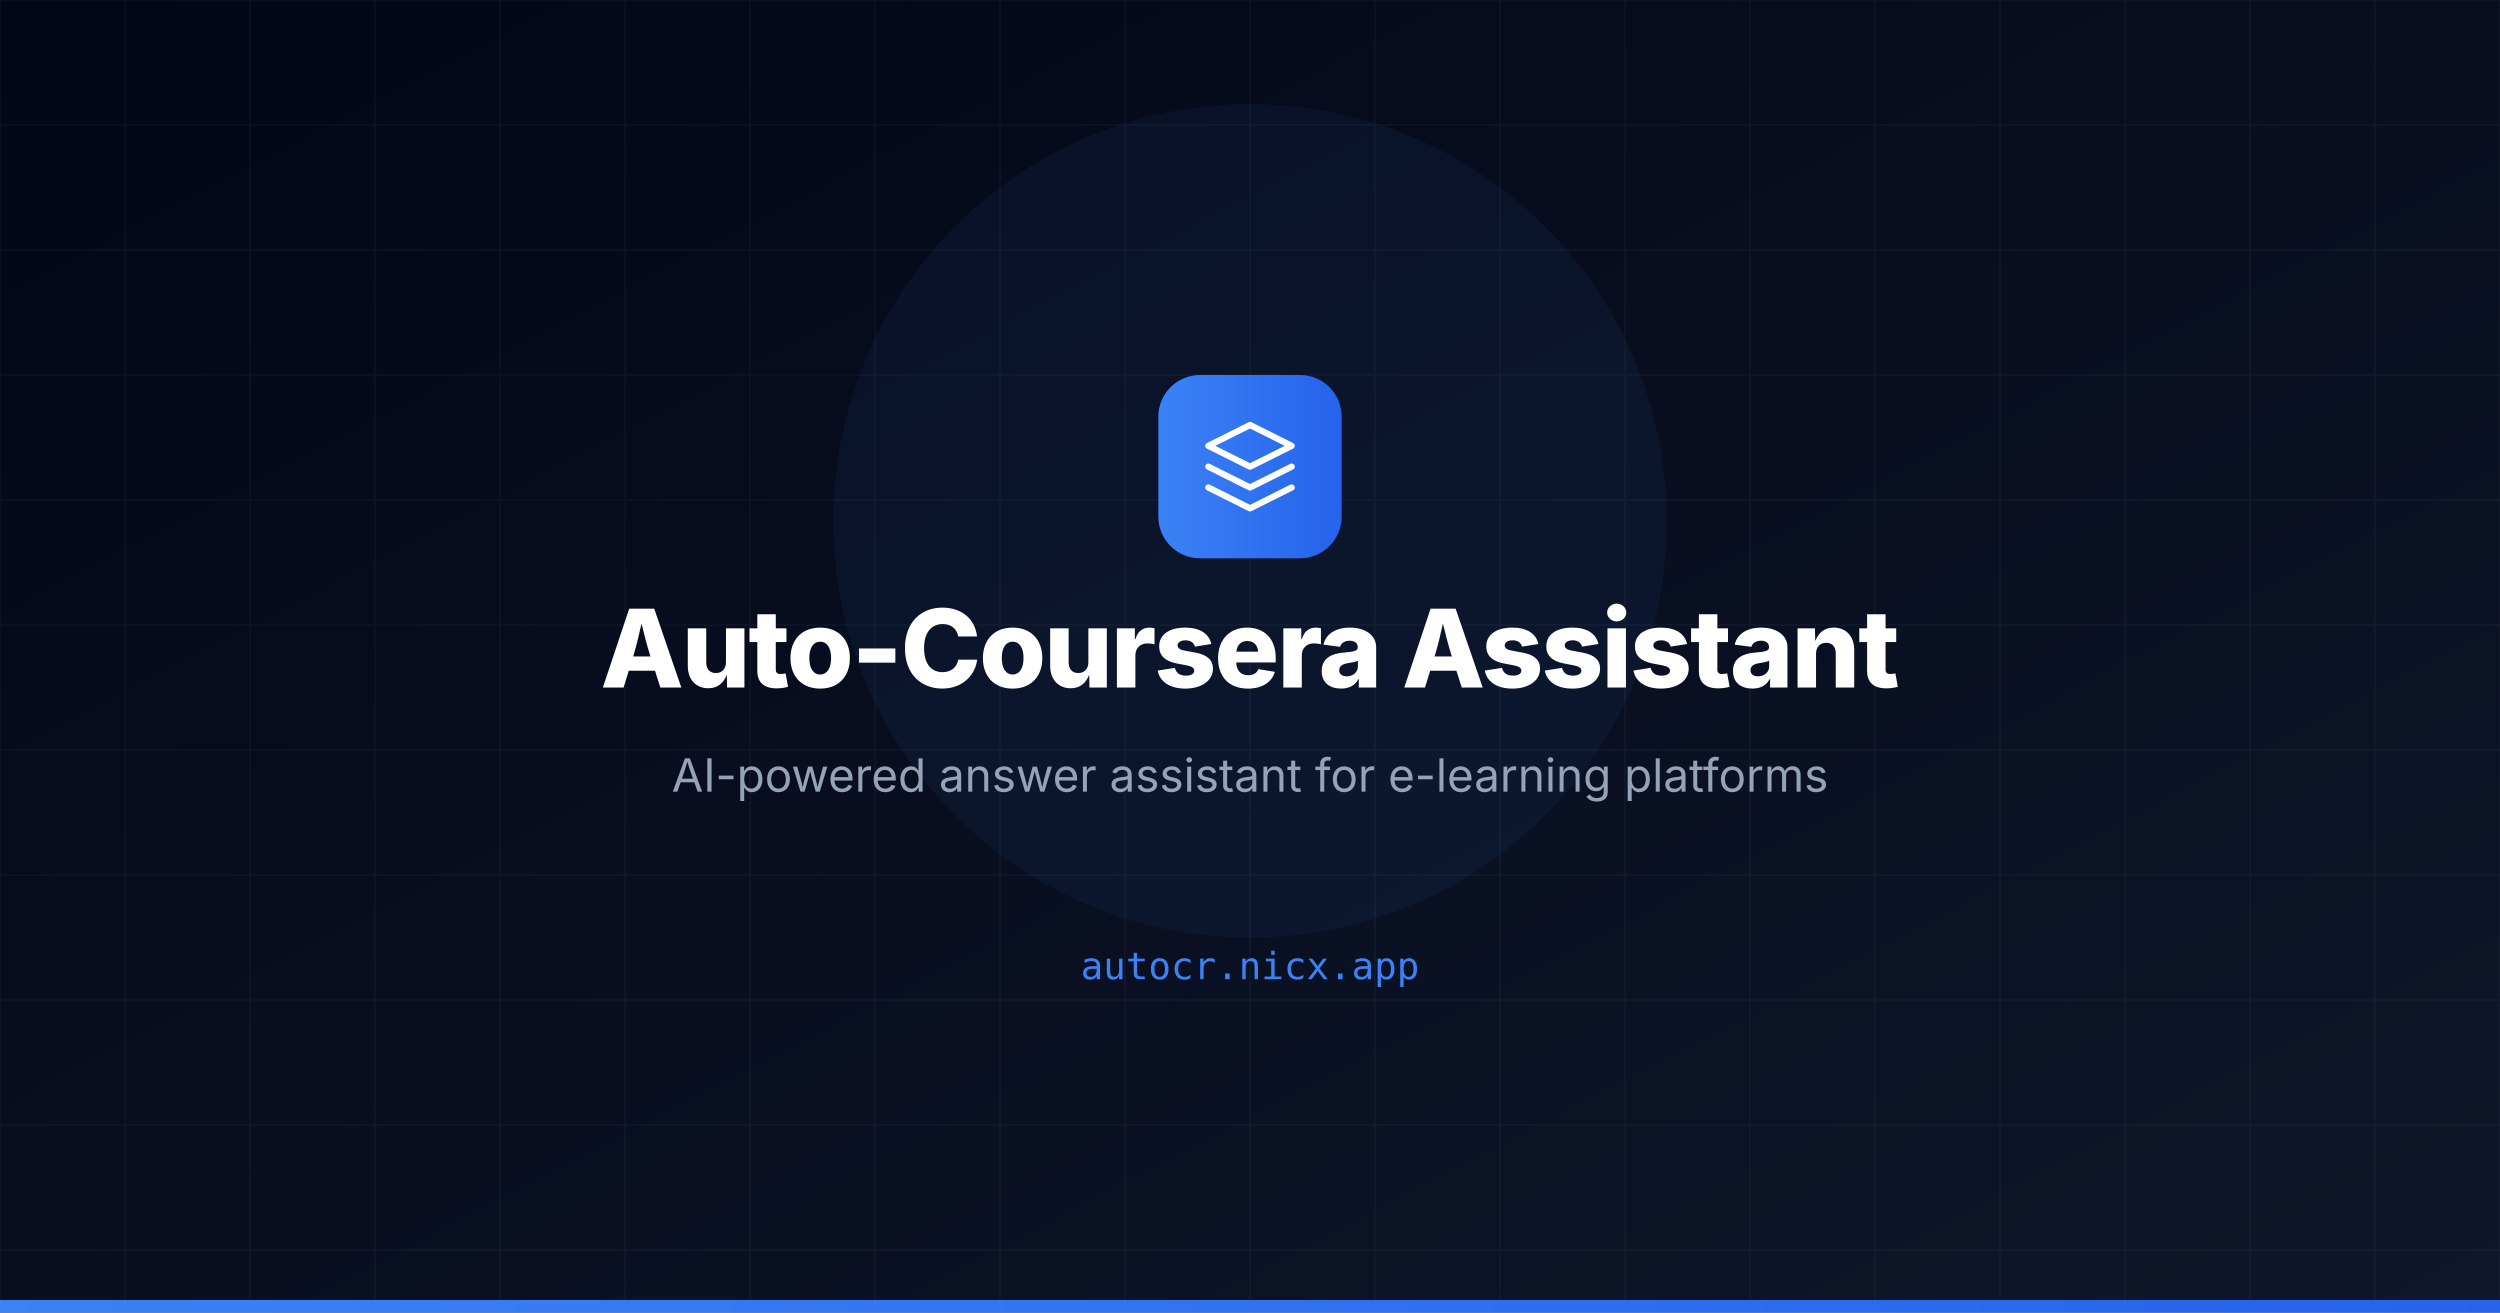
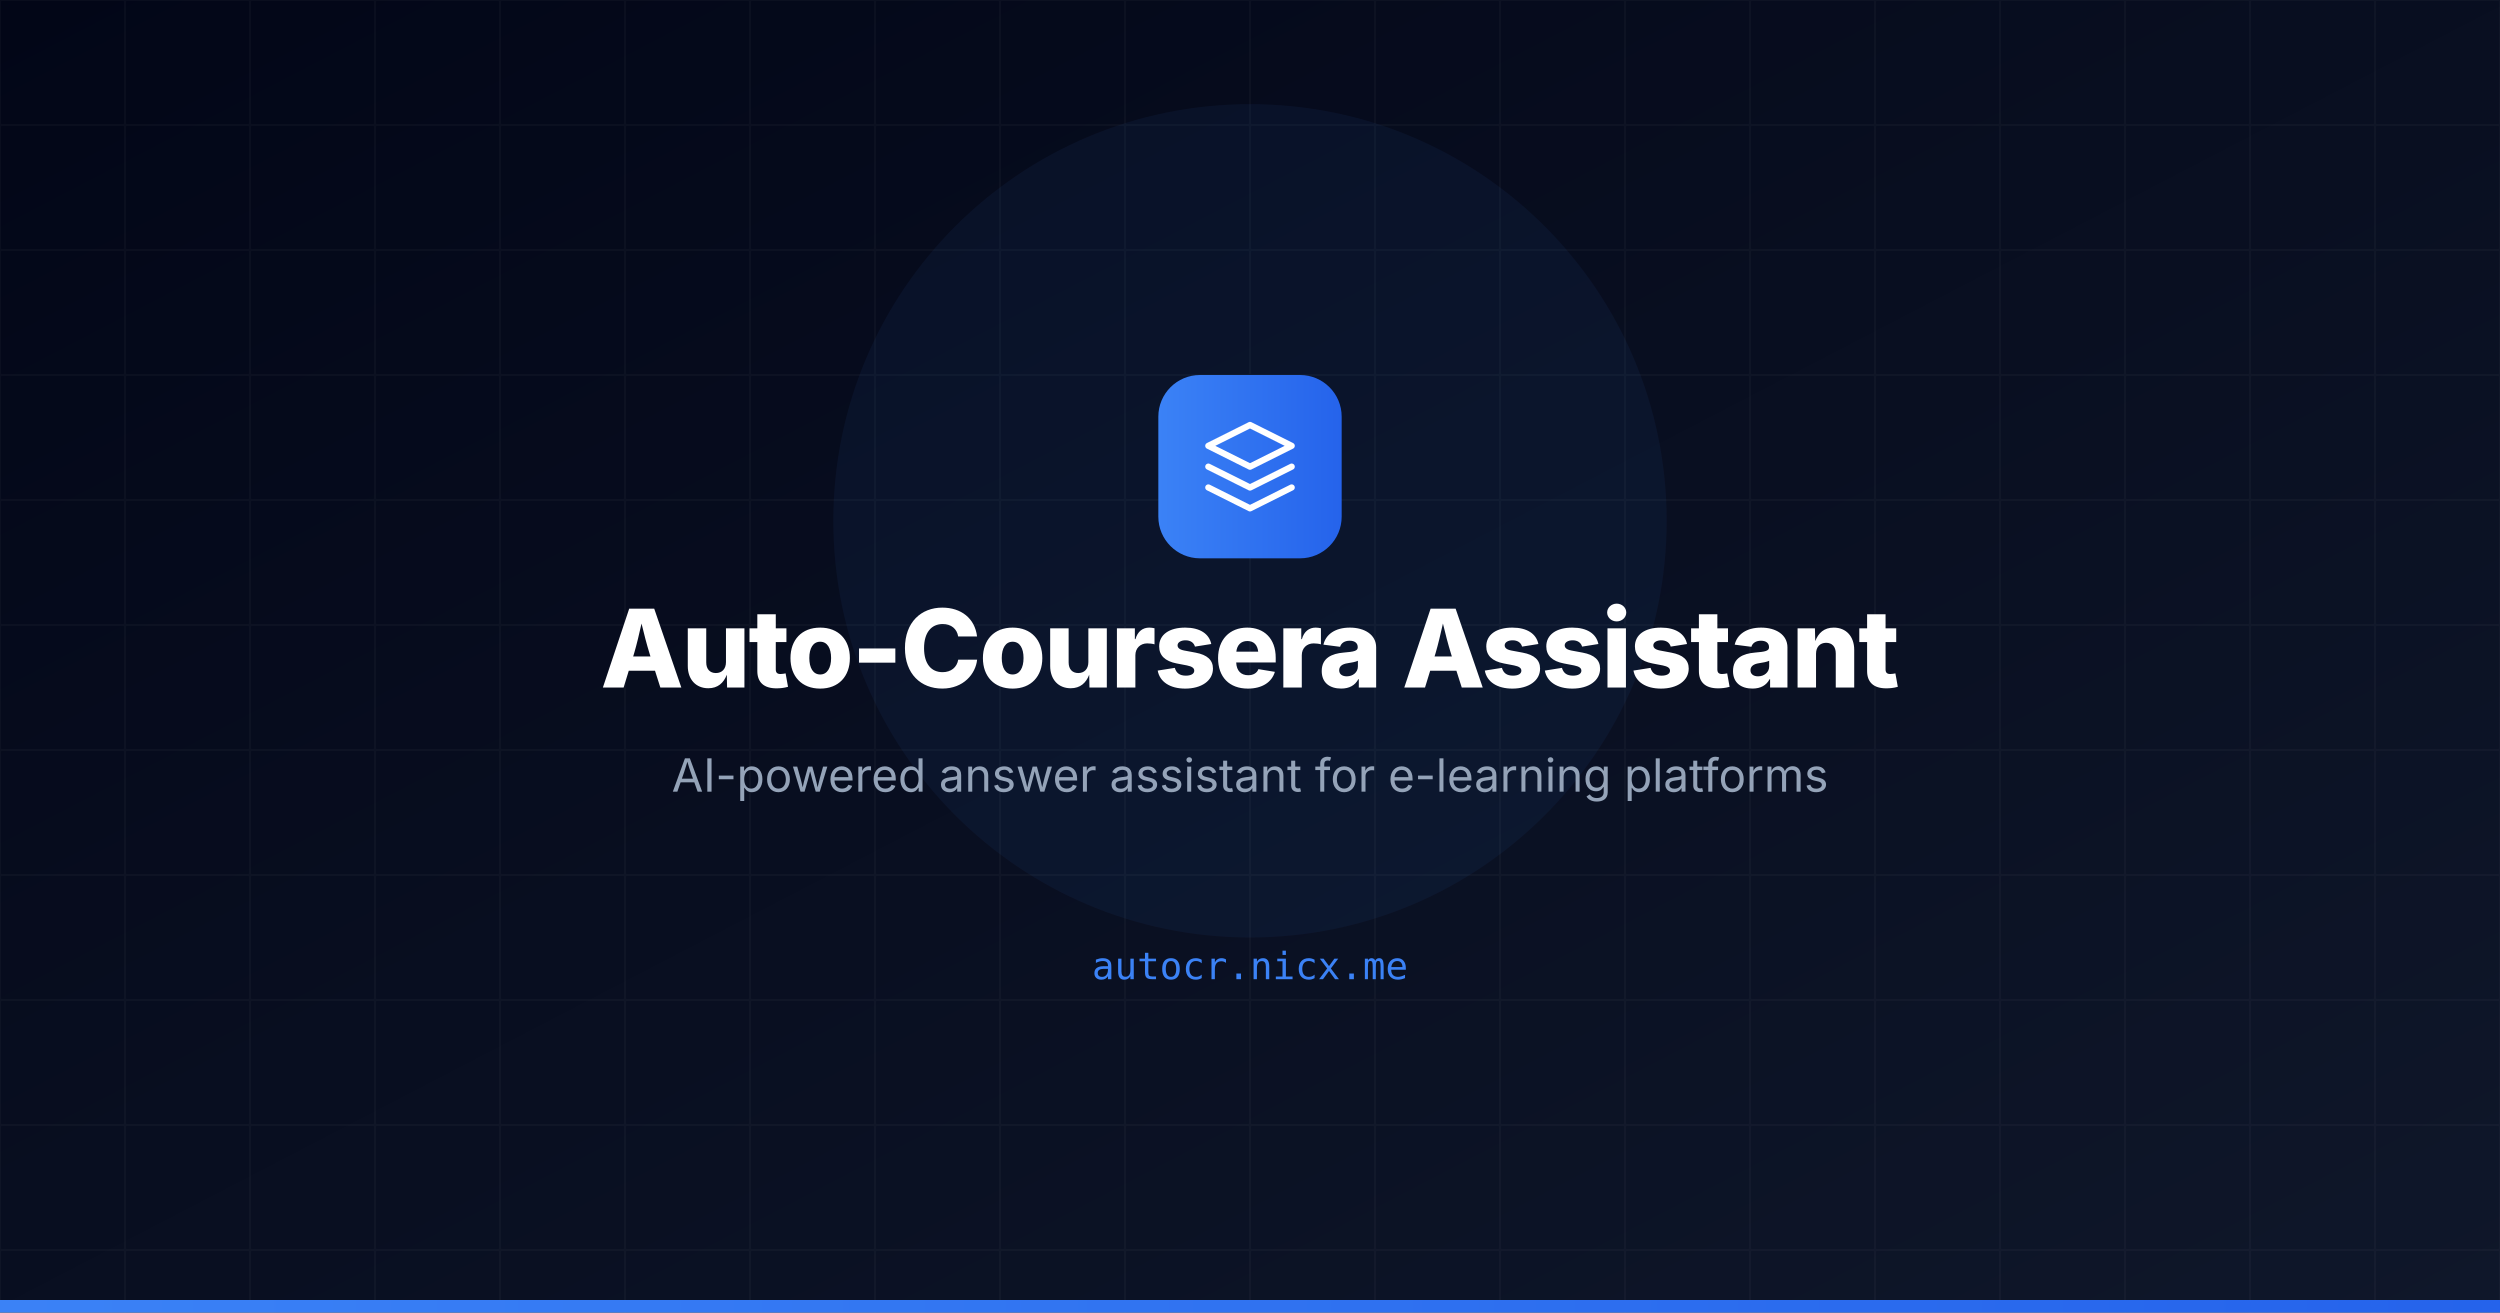
<svg xmlns="http://www.w3.org/2000/svg" width="1200" height="630" viewBox="0 0 1200 630">
  <defs>
    <linearGradient id="bg" x1="0%" y1="0%" x2="100%" y2="100%">
      <stop offset="0%" stop-color="#020617" />
      <stop offset="100%" stop-color="#0f172a" />
    </linearGradient>
    <linearGradient id="accent" x1="0%" y1="0%" x2="100%" y2="0%">
      <stop offset="0%" stop-color="#3b82f6" />
      <stop offset="100%" stop-color="#2563eb" />
    </linearGradient>
  </defs>
  <rect width="1200" height="630" fill="url(#bg)" />
  <g opacity="0.03" stroke="#fff" stroke-width="1">
    <line x1="0" y1="0" x2="0" y2="630" />
    <line x1="60" y1="0" x2="60" y2="630" />
    <line x1="120" y1="0" x2="120" y2="630" />
    <line x1="180" y1="0" x2="180" y2="630" />
    <line x1="240" y1="0" x2="240" y2="630" />
    <line x1="300" y1="0" x2="300" y2="630" />
    <line x1="360" y1="0" x2="360" y2="630" />
    <line x1="420" y1="0" x2="420" y2="630" />
    <line x1="480" y1="0" x2="480" y2="630" />
    <line x1="540" y1="0" x2="540" y2="630" />
    <line x1="600" y1="0" x2="600" y2="630" />
    <line x1="660" y1="0" x2="660" y2="630" />
    <line x1="720" y1="0" x2="720" y2="630" />
    <line x1="780" y1="0" x2="780" y2="630" />
    <line x1="840" y1="0" x2="840" y2="630" />
    <line x1="900" y1="0" x2="900" y2="630" />
    <line x1="960" y1="0" x2="960" y2="630" />
    <line x1="1020" y1="0" x2="1020" y2="630" />
    <line x1="1080" y1="0" x2="1080" y2="630" />
    <line x1="1140" y1="0" x2="1140" y2="630" />
    <line x1="1200" y1="0" x2="1200" y2="630" />
    <line x1="0" y1="0" x2="1200" y2="0" />
    <line x1="0" y1="60" x2="1200" y2="60" />
    <line x1="0" y1="120" x2="1200" y2="120" />
    <line x1="0" y1="180" x2="1200" y2="180" />
    <line x1="0" y1="240" x2="1200" y2="240" />
    <line x1="0" y1="300" x2="1200" y2="300" />
    <line x1="0" y1="360" x2="1200" y2="360" />
    <line x1="0" y1="420" x2="1200" y2="420" />
    <line x1="0" y1="480" x2="1200" y2="480" />
    <line x1="0" y1="540" x2="1200" y2="540" />
    <line x1="0" y1="600" x2="1200" y2="600" />
  </g>
  <circle cx="600" cy="250" r="200" fill="#3b82f6" opacity="0.06" />
  <g transform="translate(556, 180)">
    <rect width="88" height="88" rx="20" fill="url(#accent)" />
    <g transform="translate(22, 22)" stroke="#fff" stroke-width="3" fill="none" stroke-linecap="round" stroke-linejoin="round">
      <path d="M22 2L2 12l20 10 20-10L22 2z" />
      <path d="M2 32l20 10 20-10" />
      <path d="M2 22l20 10 20-10" />
    </g>
  </g>
  <text x="600" y="330" text-anchor="middle" fill="white" font-family="Inter, system-ui, sans-serif" font-size="52" font-weight="800" letter-spacing="-1">
    Auto-Coursera Assistant
  </text>
  <text x="600" y="380" text-anchor="middle" fill="#94a3b8" font-family="Inter, system-ui, sans-serif" font-size="22" font-weight="400">
    AI-powered answer assistant for e-learning platforms
  </text>
  <text x="600" y="470" text-anchor="middle" fill="#3b82f6" font-family="JetBrains Mono, monospace" font-size="18" font-weight="500">
-     autocr.nicx.app
+     autocr.nicx.me
  </text>
  <rect x="0" y="624" width="1200" height="6" fill="url(#accent)" />
</svg>
